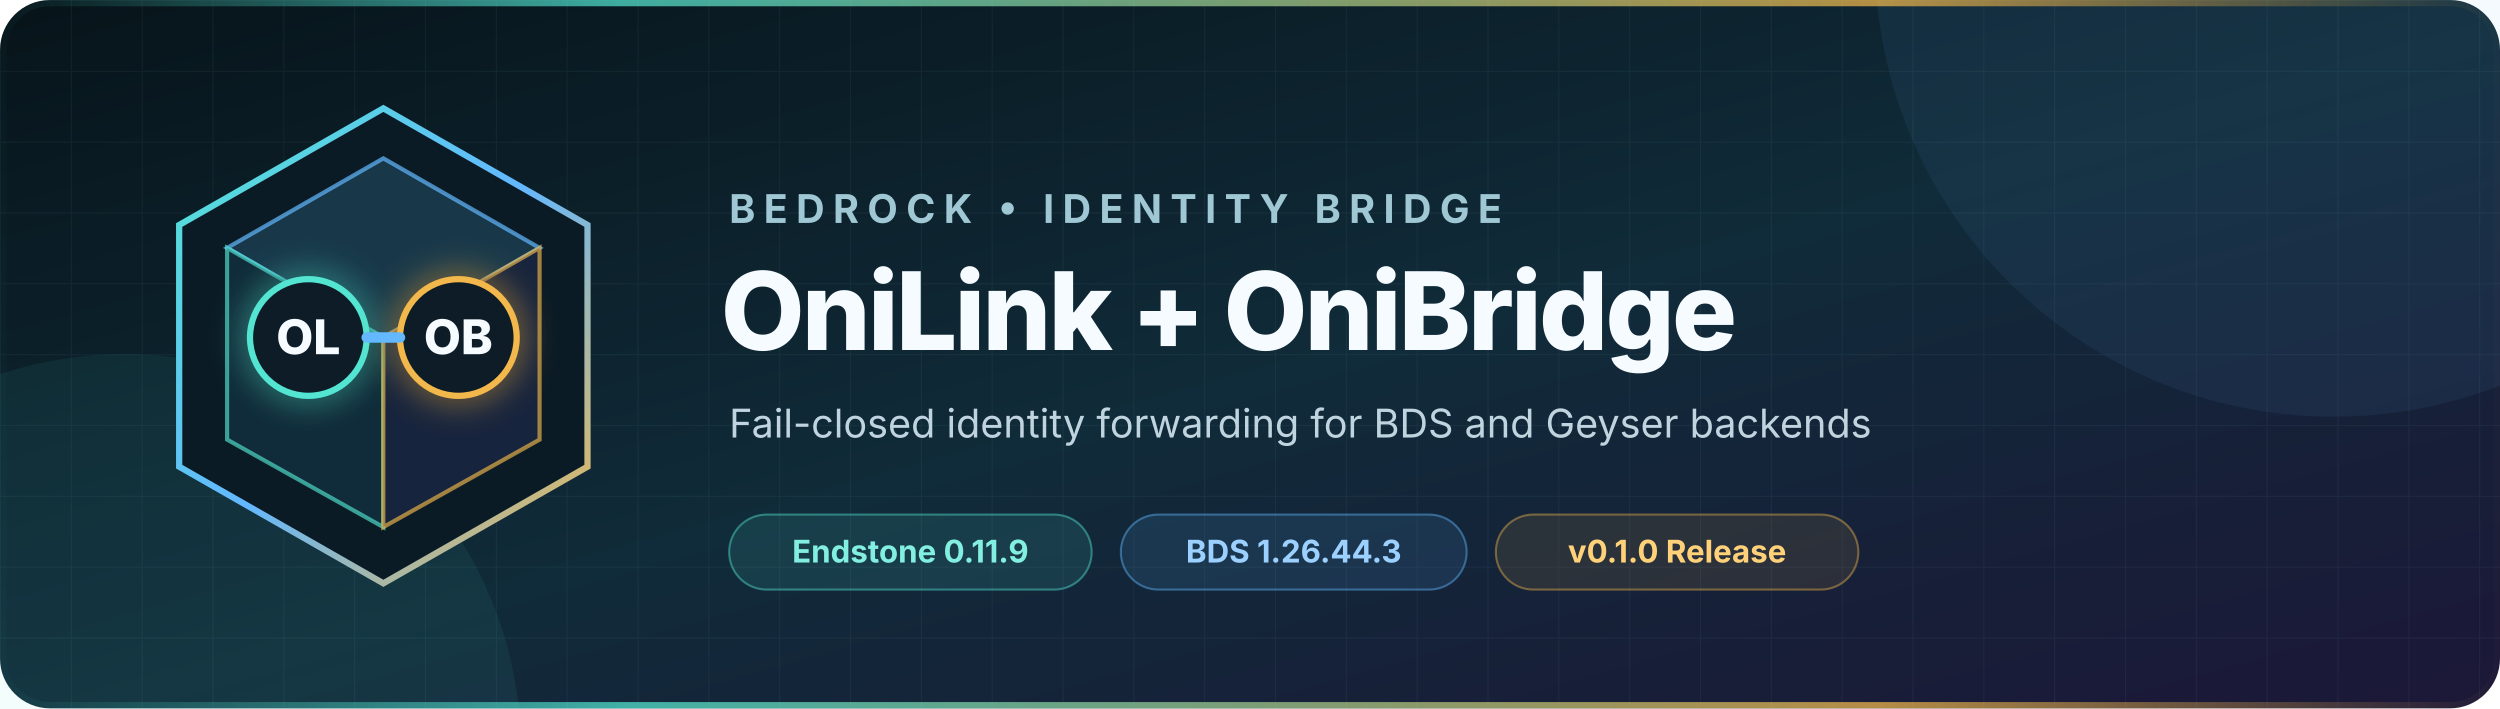
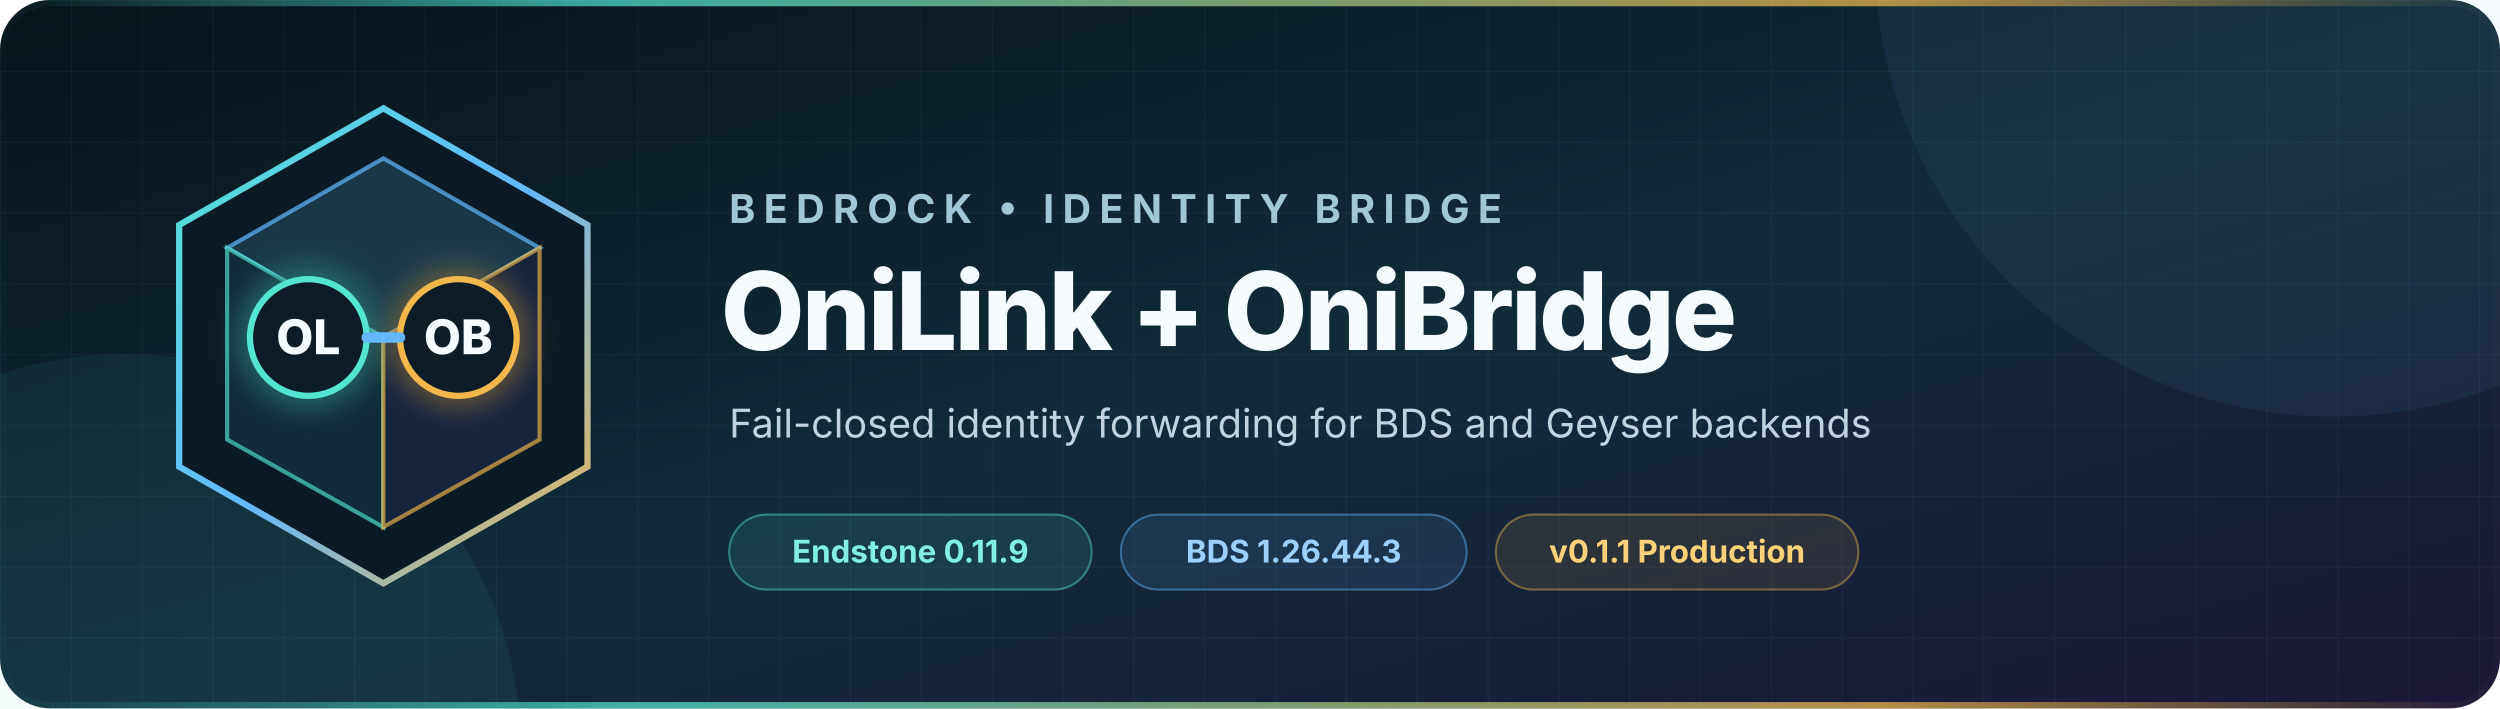
<svg xmlns="http://www.w3.org/2000/svg" width="1200" height="340" viewBox="0 0 1200 340" role="img" aria-labelledby="title description">
  <defs>
    <linearGradient id="background" x1="0" y1="0" x2="1" y2="1">
      <stop offset="0" stop-color="#07141a" />
      <stop offset="0.52" stop-color="#102b39" />
      <stop offset="1" stop-color="#1c1738" />
    </linearGradient>
    <linearGradient id="accent" x1="0" y1="0" x2="1" y2="1">
      <stop offset="0" stop-color="#52e5d1" />
      <stop offset="0.5" stop-color="#63b8ff" />
      <stop offset="1" stop-color="#f2b84b" />
    </linearGradient>
    <linearGradient id="rule" x1="0" y1="0" x2="1" y2="0">
      <stop offset="0" stop-color="#52e5d1" stop-opacity="0" />
      <stop offset="0.25" stop-color="#52e5d1" />
      <stop offset="0.75" stop-color="#f2b84b" />
      <stop offset="1" stop-color="#f2b84b" stop-opacity="0" />
    </linearGradient>
    <pattern id="grid" width="34" height="34" patternUnits="userSpaceOnUse">
      <path d="M34 0H0V34" fill="none" stroke="#9cdceb" stroke-opacity="0.055" />
    </pattern>
    <filter id="glow" x="-50%" y="-50%" width="200%" height="200%">
      <feGaussianBlur stdDeviation="8" result="blur" />
      <feMerge>
        <feMergeNode in="blur" />
        <feMergeNode in="SourceGraphic" />
      </feMerge>
    </filter>
  </defs>
  <rect width="1200" height="340" rx="24" fill="url(#background)" />
  <rect width="1200" height="340" rx="24" fill="url(#grid)" />
  <circle cx="1120" cy="-20" r="220" fill="#63b8ff" opacity="0.07" />
  <circle cx="60" cy="360" r="190" fill="#52e5d1" opacity="0.07" />
  <g transform="translate(72 48)">
    <path d="M112 4 210 60v116l-98 56-98-56V60Z" fill="#0b1b25" stroke="url(#accent)" stroke-width="3" />
    <path d="m112 28 75 43-75 43-75-43Z" fill="#18384a" stroke="#63b8ff" stroke-opacity="0.7" stroke-width="2" />
    <path d="m37 71 75 43v91l-75-42Z" fill="#102b39" stroke="#52e5d1" stroke-opacity="0.65" stroke-width="2" />
    <path d="m187 71-75 43v91l75-42Z" fill="#17243d" stroke="#f2b84b" stroke-opacity="0.65" stroke-width="2" />
    <circle cx="76" cy="114" r="28" fill="#0b1b25" stroke="#52e5d1" stroke-width="3" filter="url(#glow)" />
    <circle cx="148" cy="114" r="28" fill="#0b1b25" stroke="#f2b84b" stroke-width="3" filter="url(#glow)" />
    <path d="M104 114h16" stroke="#63b8ff" stroke-width="5" stroke-linecap="round" />
    <text x="76" y="122" text-anchor="middle" fill="#f5fbff" font-family="Inter, Segoe UI, Arial, sans-serif" font-size="23" font-weight="760">OL</text>
    <text x="148" y="122" text-anchor="middle" fill="#f5fbff" font-family="Inter, Segoe UI, Arial, sans-serif" font-size="23" font-weight="760">OB</text>
  </g>
  <g font-family="Inter, Segoe UI, Arial, sans-serif">
    <text x="350" y="107" fill="#9fc8d4" font-size="19" font-weight="650" letter-spacing="4">BEDROCK • IDENTITY BRIDGE</text>
    <text x="346" y="168" fill="#f5fbff" font-size="52" font-weight="760" letter-spacing="-1.3">OniLink + OniBridge</text>
    <text x="350" y="210" fill="#c0d4df" font-size="19">Fail-closed identity forwarding for BDS and Geyser backends</text>
    <g transform="translate(350 247)" font-size="15" font-weight="650">
      <rect width="174" height="36" rx="18" fill="#52e5d1" fill-opacity="0.11" stroke="#52e5d1" stroke-opacity="0.44" />
      <text x="87" y="23" text-anchor="middle" fill="#82efe0">Endstone 0.11.9</text>
      <rect x="188" width="166" height="36" rx="18" fill="#63b8ff" fill-opacity="0.11" stroke="#63b8ff" stroke-opacity="0.44" />
      <text x="271" y="23" text-anchor="middle" fill="#9bd0ff">BDS 1.26.44.3</text>
      <rect x="368" width="174" height="36" rx="18" fill="#f2b84b" fill-opacity="0.1" stroke="#f2b84b" stroke-opacity="0.42" />
-       <text x="455" y="23" text-anchor="middle" fill="#ffd27a">v0.1.0 Release</text>
+       <text x="455" y="23" text-anchor="middle" fill="#ffd27a">v0.1.1 Production</text>
    </g>
  </g>
  <rect x="1.5" y="1.5" width="1197" height="337" rx="22.5" fill="none" stroke="url(#rule)" stroke-width="3" opacity="0.72" />
</svg>
